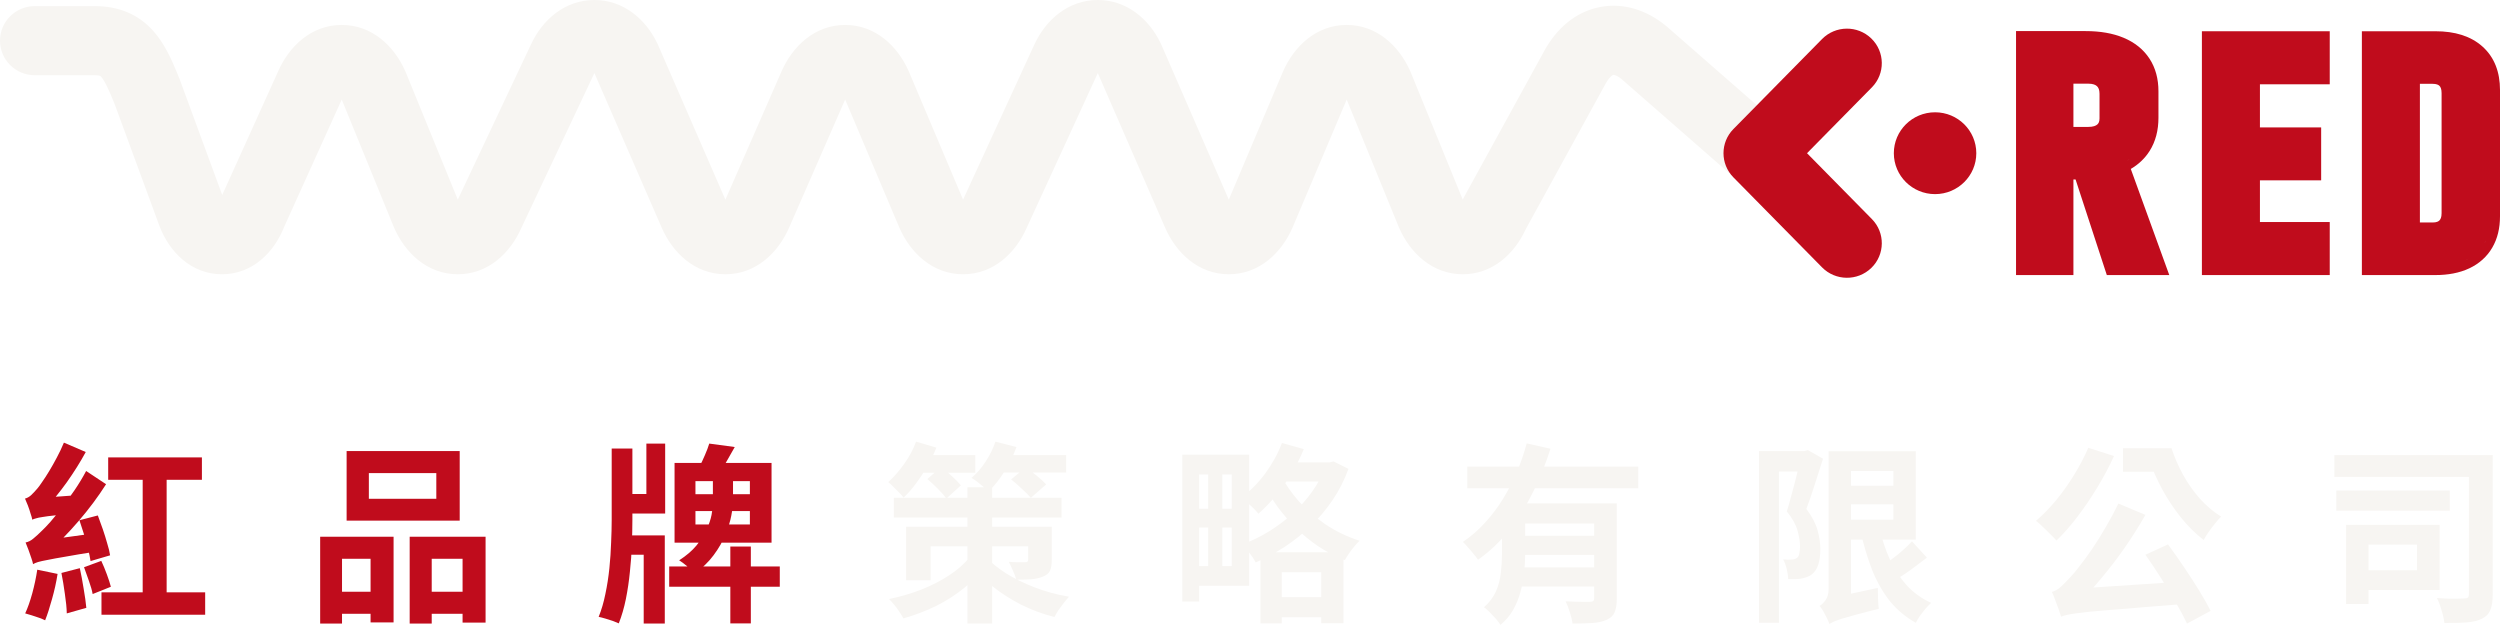
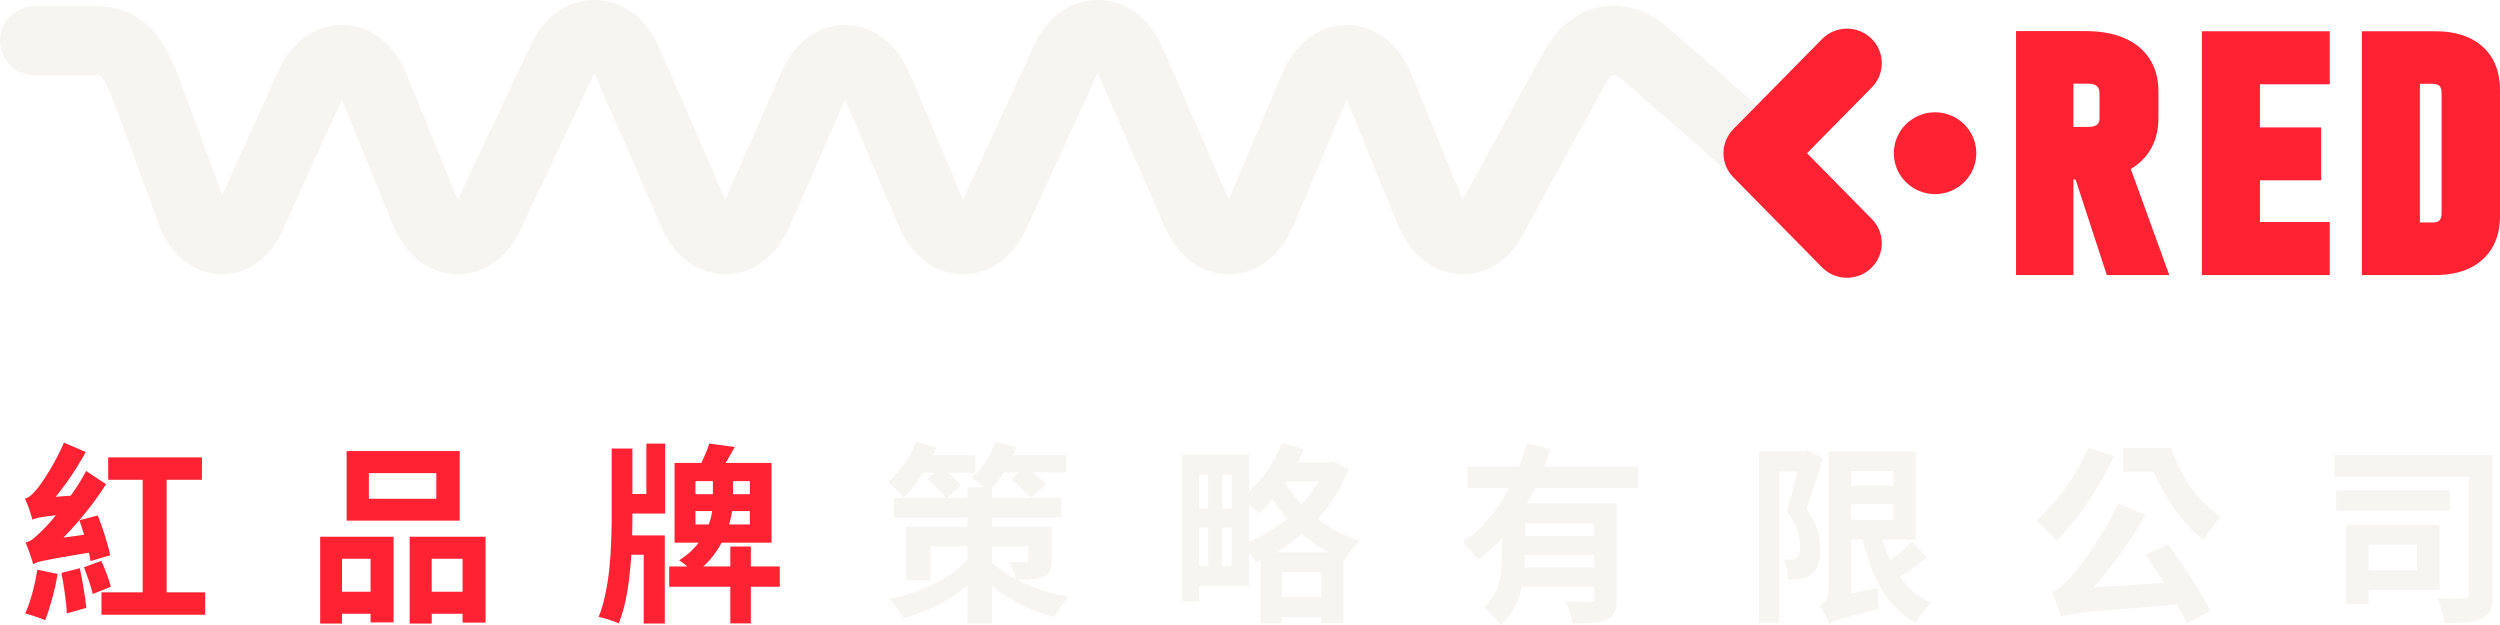
<svg xmlns="http://www.w3.org/2000/svg" width="900" height="225" viewBox="0 0 900 225" fill="none">
  <path d="M395.211 0C405.647 0 413.692 6.877 417.877 15.656L418.073 16.076L418.175 16.303L442.37 71.876L461.8 25.951L461.839 25.86C465.772 16.767 473.782 8.98 484.815 8.98C495.676 8.98 503.608 16.526 507.605 25.434L507.792 25.86L507.89 26.093L526.59 71.872C526.725 71.574 526.87 71.281 527.027 70.994L555.997 18.218C556.001 18.212 556.005 18.204 556.009 18.197C560.316 10.387 567.107 4.206 576.124 2.508C584.84 0.867 593.02 3.909 599.408 9.027L600.021 9.528L600.224 9.702L641.321 45.619C646.518 50.161 647.021 58.023 642.443 63.18C637.866 68.336 629.942 68.835 624.745 64.293L583.804 28.51C582.69 27.587 581.852 27.203 581.38 27.053C581.145 26.978 580.993 26.959 580.918 26.953C580.846 26.948 580.812 26.954 580.8 26.957C580.787 26.959 580.742 26.968 580.656 27.009C580.566 27.052 580.398 27.145 580.161 27.337C579.679 27.727 578.887 28.552 578.009 30.142L578.009 30.142L549.294 82.452C545.273 91.284 537.376 98.733 526.586 98.733C515.553 98.733 507.542 90.945 503.609 81.853C503.576 81.775 503.543 81.697 503.511 81.619L484.812 35.844L465.386 81.762C465.373 81.792 465.361 81.823 465.348 81.853C461.415 90.945 453.404 98.733 442.371 98.733C431.338 98.733 423.328 90.945 419.395 81.853V81.852L395.221 26.328C395.218 26.321 395.214 26.314 395.21 26.308C395.196 26.338 395.181 26.369 395.167 26.4L369.601 82.028C365.641 91.045 357.665 98.733 346.704 98.733C335.67 98.733 327.66 90.945 323.727 81.853C323.714 81.823 323.701 81.792 323.689 81.762L304.258 35.837L284.117 81.852C280.184 90.945 272.174 98.733 261.141 98.733C250.108 98.733 242.098 90.945 238.165 81.853V81.852L213.991 26.328C213.988 26.321 213.984 26.314 213.981 26.308C213.966 26.338 213.952 26.369 213.937 26.4C213.92 26.437 213.902 26.475 213.885 26.512L187.663 82.108C183.692 91.09 175.729 98.733 164.8 98.733C153.767 98.733 145.756 90.945 141.823 81.853C141.79 81.775 141.757 81.697 141.725 81.619L123.025 35.84C123.022 35.847 123.019 35.854 123.016 35.861L102.267 81.735C98.694 90.805 90.915 98.733 79.911 98.733C68.739 98.733 60.89 90.562 57.392 81.32C57.379 81.283 57.365 81.246 57.351 81.209L41.255 37.428C40.116 34.598 39.206 32.461 38.334 30.737C37.451 28.991 36.817 28.103 36.415 27.652C36.234 27.45 36.128 27.368 36.098 27.346C36.074 27.328 36.063 27.321 36.035 27.309C35.999 27.294 35.498 27.083 34.098 27.083H12.539C5.614 27.083 0 21.512 0 14.641C8.58977e-05 7.769 5.614 2.199 12.539 2.199H34.098C42.665 2.199 49.773 5.083 55.194 11.159C59.104 15.542 61.686 21.208 63.752 26.242L64.609 28.355L64.742 28.702L79.998 70.197L100.116 25.716C104.071 16.685 112.055 8.98 123.029 8.98C133.89 8.98 141.821 16.526 145.818 25.434L146.005 25.86L146.103 26.093L164.804 71.872C164.834 71.805 164.864 71.738 164.895 71.672L191.171 15.964C195.313 7.039 203.423 0 213.981 0C224.417 0 232.462 6.877 236.647 15.656L236.843 16.076L236.945 16.303L261.141 71.879L281.304 25.811C285.245 16.739 293.246 8.98 304.259 8.98C315.12 8.98 323.051 16.526 327.048 25.434L327.235 25.86L327.274 25.951L346.705 71.877C346.719 71.846 346.733 71.815 346.747 71.784L372.349 16.076C376.475 7.098 384.609 0 395.211 0Z" fill="#F7F5F2" />
-   <path d="M655.942 14.056C660.783 9.142 668.722 9.051 673.675 13.854C678.627 18.657 678.718 26.533 673.878 31.448L650.528 55.154L673.878 78.862C678.719 83.776 678.627 91.653 673.675 96.456C668.722 101.259 660.783 101.168 655.942 96.254L624.028 63.851C619.267 59.016 619.267 51.293 624.028 46.459L655.942 14.056Z" fill="#C00C1C" />
-   <path d="M696.625 69.884C704.823 69.884 711.468 63.289 711.468 55.155C711.468 47.021 704.823 40.426 696.625 40.426C688.427 40.426 681.781 47.021 681.781 55.155C681.781 63.289 688.427 69.884 696.625 69.884Z" fill="#C00C1C" />
-   <path fill-rule="evenodd" clip-rule="evenodd" d="M750.835 11.195C755.989 11.195 760.579 11.956 764.506 13.601C768.453 15.256 771.61 17.743 773.811 21.106C776.017 24.478 777.042 28.452 777.042 32.869V42.381C777.042 46.893 776.025 50.948 773.831 54.392C772.135 57.054 769.862 59.191 767.084 60.819L780.941 99.024H758.456L747.207 64.615H746.43V99.024H725.771V11.195H750.835ZM766.222 57.57C766.039 57.69 765.853 57.807 765.665 57.921C766.042 57.693 766.407 57.454 766.76 57.204L766.222 57.57ZM746.43 45.688H751.792C753.597 45.688 754.523 45.257 755.019 44.824C755.47 44.43 755.827 43.837 755.827 42.618V33.751C755.827 32.254 755.409 31.498 754.923 31.038C754.424 30.566 753.534 30.121 751.792 30.121H746.43V45.688ZM770.891 22.55C770.932 22.609 770.973 22.669 771.013 22.73L770.925 22.597C770.914 22.581 770.902 22.566 770.891 22.55Z" fill="#C00C1C" />
-   <path d="M838.706 30.345H813.574V45.87H835.618V64.922H813.574V79.93H838.706V99.024H792.684V11.251H838.706V30.345Z" fill="#C00C1C" />
-   <path fill-rule="evenodd" clip-rule="evenodd" d="M876.788 11.251C883.655 11.251 889.449 12.947 893.71 16.774C898.018 20.643 900 26.007 900 32.394V77.881C900 82.098 899.117 85.909 897.199 89.178C895.276 92.455 892.486 94.933 888.942 96.602C885.415 98.263 881.306 99.024 876.727 99.024H850.273V11.251H876.788ZM888.617 93.157C888.273 93.347 887.919 93.53 887.554 93.701L888.107 93.43C888.279 93.341 888.449 93.25 888.617 93.157ZM894.949 86.541C894.779 86.89 894.596 87.231 894.401 87.564L894.688 87.054C894.778 86.885 894.865 86.714 894.949 86.541ZM871.163 30.177V80.098H875.723C877.193 80.098 877.852 79.708 878.201 79.352C878.582 78.961 878.971 78.251 878.971 76.776V33.498C878.971 31.98 878.574 31.279 878.215 30.916C877.868 30.566 877.204 30.177 875.723 30.177H871.163ZM896.759 31.863C896.762 32.039 896.763 32.216 896.763 32.394L896.759 31.863Z" fill="#C00C1C" />
+   <path d="M655.942 14.056C660.783 9.142 668.722 9.051 673.675 13.854C678.627 18.657 678.718 26.533 673.878 31.448L650.528 55.154L673.878 78.862C678.719 83.776 678.627 91.653 673.675 96.456C668.722 101.259 660.783 101.168 655.942 96.254L624.028 63.851C619.267 59.016 619.267 51.293 624.028 46.459L655.942 14.056Z" fill="#FF2233" />
+   <path d="M696.625 69.884C704.823 69.884 711.468 63.289 711.468 55.155C711.468 47.021 704.823 40.426 696.625 40.426C688.427 40.426 681.781 47.021 681.781 55.155C681.781 63.289 688.427 69.884 696.625 69.884Z" fill="#FF2233" />
+   <path fill-rule="evenodd" clip-rule="evenodd" d="M750.835 11.195C755.989 11.195 760.579 11.956 764.506 13.601C768.453 15.256 771.61 17.743 773.811 21.106C776.017 24.478 777.042 28.452 777.042 32.869V42.381C777.042 46.893 776.025 50.948 773.831 54.392C772.135 57.054 769.862 59.191 767.084 60.819L780.941 99.024H758.456L747.207 64.615H746.43V99.024H725.771V11.195H750.835ZM766.222 57.57C766.039 57.69 765.853 57.807 765.665 57.921C766.042 57.693 766.407 57.454 766.76 57.204L766.222 57.57ZM746.43 45.688H751.792C753.597 45.688 754.523 45.257 755.019 44.824C755.47 44.43 755.827 43.837 755.827 42.618V33.751C755.827 32.254 755.409 31.498 754.923 31.038C754.424 30.566 753.534 30.121 751.792 30.121H746.43V45.688ZM770.891 22.55C770.932 22.609 770.973 22.669 771.013 22.73L770.925 22.597C770.914 22.581 770.902 22.566 770.891 22.55Z" fill="#FF2233" />
+   <path d="M838.706 30.345H813.574V45.87H835.618V64.922H813.574V79.93H838.706V99.024H792.684V11.251H838.706V30.345Z" fill="#FF2233" />
+   <path fill-rule="evenodd" clip-rule="evenodd" d="M876.788 11.251C883.655 11.251 889.449 12.947 893.71 16.774C898.018 20.643 900 26.007 900 32.394V77.881C900 82.098 899.117 85.909 897.199 89.178C895.276 92.455 892.486 94.933 888.942 96.602C885.415 98.263 881.306 99.024 876.727 99.024H850.273V11.251H876.788ZM888.617 93.157C888.273 93.347 887.919 93.53 887.554 93.701L888.107 93.43C888.279 93.341 888.449 93.25 888.617 93.157ZM894.949 86.541C894.779 86.89 894.596 87.231 894.401 87.564L894.688 87.054C894.778 86.885 894.865 86.714 894.949 86.541ZM871.163 30.177V80.098H875.723C877.193 80.098 877.852 79.708 878.201 79.352C878.582 78.961 878.971 78.251 878.971 76.776V33.498C878.971 31.98 878.574 31.279 878.215 30.916C877.868 30.566 877.204 30.177 875.723 30.177H871.163ZM896.759 31.863C896.762 32.039 896.763 32.216 896.763 32.394L896.759 31.863Z" fill="#FF2233" />
  <path d="M840.381 163.83H891.786V171.696H840.381V163.83ZM841.071 176.595H881.919V183.84H841.071V176.595ZM888.819 163.83H897.375V213.993C897.375 216.339 897.099 218.179 896.547 219.513C896.041 220.893 895.052 221.951 893.58 222.687C892.154 223.423 890.314 223.883 888.06 224.067C885.806 224.251 883.115 224.32 879.987 224.274C879.895 223.446 879.711 222.48 879.435 221.376C879.159 220.318 878.837 219.237 878.469 218.133C878.101 217.029 877.71 216.086 877.296 215.304C878.63 215.396 879.964 215.465 881.298 215.511C882.632 215.511 883.828 215.511 884.886 215.511C885.944 215.465 886.703 215.442 887.163 215.442C887.807 215.442 888.244 215.327 888.474 215.097C888.704 214.867 888.819 214.43 888.819 213.786V163.83ZM844.59 188.946H852.663V217.443H844.59V188.946ZM851.766 188.946H878.262V212.406H851.766V205.299H870.12V196.053H851.766V188.946Z" fill="#F7F5F2" />
  <path d="M772.347 199.71L780.489 195.984C782.375 198.56 784.284 201.274 786.216 204.126C788.148 206.978 789.965 209.784 791.667 212.544C793.369 215.304 794.749 217.765 795.807 219.927L787.32 224.481C786.308 222.319 784.974 219.812 783.318 216.96C781.662 214.062 779.868 211.095 777.936 208.059C776.004 205.023 774.141 202.24 772.347 199.71ZM751.785 161.208L761.031 164.175C759.329 167.947 757.328 171.719 755.028 175.491C752.774 179.217 750.382 182.736 747.852 186.048C745.368 189.314 742.861 192.166 740.331 194.604C739.779 193.96 739.043 193.201 738.123 192.327C737.249 191.407 736.329 190.51 735.363 189.636C734.443 188.716 733.638 188.003 732.948 187.497C735.386 185.427 737.778 182.989 740.124 180.183C742.47 177.331 744.632 174.295 746.61 171.075C748.634 167.809 750.359 164.52 751.785 161.208ZM741.987 221.997C741.803 221.399 741.527 220.548 741.159 219.444C740.791 218.386 740.377 217.282 739.917 216.132C739.503 214.936 739.089 213.924 738.675 213.096C739.825 212.774 740.906 212.153 741.918 211.233C742.93 210.313 744.126 209.094 745.506 207.576C746.242 206.84 747.277 205.598 748.611 203.85C749.991 202.102 751.509 200.032 753.165 197.64C754.821 195.202 756.454 192.58 758.064 189.774C759.72 186.968 761.238 184.139 762.618 181.287L772.347 185.358C770.093 189.314 767.632 193.224 764.964 197.088C762.296 200.906 759.536 204.517 756.684 207.921C753.878 211.325 751.072 214.384 748.266 217.098V217.305C748.266 217.305 747.944 217.466 747.3 217.788C746.702 218.11 745.966 218.524 745.092 219.03C744.264 219.536 743.528 220.042 742.884 220.548C742.286 221.054 741.987 221.537 741.987 221.997ZM741.987 221.997L741.711 214.959L747.231 211.923L786.837 209.301C787.021 210.589 787.32 211.992 787.734 213.51C788.148 215.028 788.47 216.27 788.7 217.236C782.398 217.742 776.924 218.179 772.278 218.547C767.678 218.961 763.745 219.283 760.479 219.513C757.259 219.789 754.568 220.019 752.406 220.203C750.29 220.433 748.565 220.64 747.231 220.824C745.943 221.008 744.885 221.192 744.057 221.376C743.275 221.56 742.585 221.767 741.987 221.997ZM772.071 161.346H781.731C782.789 164.566 784.169 167.74 785.871 170.868C787.573 173.95 789.574 176.802 791.874 179.424C794.22 182.046 796.796 184.231 799.602 185.979C799.004 186.577 798.291 187.382 797.463 188.394C796.635 189.406 795.853 190.441 795.117 191.499C794.381 192.557 793.783 193.523 793.323 194.397C790.287 192.051 787.527 189.314 785.043 186.186C782.559 183.058 780.374 179.769 778.488 176.319C776.602 172.823 775.038 169.35 773.796 165.9H772.071V161.346ZM764.274 161.346H778.695V169.833H764.274V161.346Z" fill="#F7F5F2" />
  <path d="M633.243 162.381H649.803V169.764H640.419V224.205H633.243V162.381ZM648.354 162.381H649.665L650.838 162.036L656.289 165.141C655.369 168.039 654.38 171.121 653.322 174.387C652.31 177.607 651.298 180.551 650.286 183.219C652.356 185.979 653.713 188.578 654.357 191.016C655.001 193.408 655.323 195.616 655.323 197.64C655.323 199.894 655.07 201.78 654.564 203.298C654.104 204.77 653.322 205.943 652.218 206.817C651.666 207.231 651.045 207.553 650.355 207.783C649.711 208.013 649.021 208.197 648.285 208.335C647.641 208.427 646.928 208.473 646.146 208.473C645.364 208.473 644.559 208.473 643.731 208.473C643.731 207.507 643.57 206.334 643.248 204.954C642.926 203.574 642.489 202.378 641.937 201.366C642.581 201.412 643.133 201.458 643.593 201.504C644.099 201.504 644.559 201.481 644.973 201.435C645.709 201.435 646.33 201.251 646.836 200.883C647.296 200.607 647.595 200.101 647.733 199.365C647.917 198.629 648.009 197.755 648.009 196.743C648.009 195.087 647.71 193.178 647.112 191.016C646.514 188.854 645.226 186.554 643.248 184.116C643.754 182.552 644.237 180.873 644.697 179.079C645.203 177.285 645.686 175.491 646.146 173.697C646.606 171.903 647.02 170.224 647.388 168.66C647.802 167.05 648.124 165.716 648.354 164.658V162.381ZM662.154 162.45H689.685V194.259H662.154V187.083H681.612V169.557H662.154V162.45ZM662.706 174.87H686.166V181.563H662.706V174.87ZM676.575 190.05C677.495 194.098 678.76 197.893 680.37 201.435C681.98 204.931 684.004 208.036 686.442 210.75C688.926 213.418 691.847 215.511 695.205 217.029C694.607 217.581 693.94 218.271 693.204 219.099C692.514 219.927 691.847 220.778 691.203 221.652C690.605 222.572 690.099 223.423 689.685 224.205C686.005 222.135 682.877 219.513 680.301 216.339C677.771 213.119 675.655 209.393 673.953 205.161C672.297 200.883 670.917 196.26 669.813 191.292L676.575 190.05ZM688.305 194.88L693.687 200.745C692.445 201.711 691.111 202.723 689.685 203.781C688.305 204.839 686.925 205.828 685.545 206.748C684.211 207.622 682.946 208.404 681.75 209.094L677.472 203.919C678.53 203.183 679.726 202.309 681.06 201.297C682.44 200.285 683.751 199.227 684.993 198.123C686.281 196.973 687.385 195.892 688.305 194.88ZM658.566 224.619L657.876 217.443L661.257 214.821L676.023 211.647C676.023 212.797 676.046 214.108 676.092 215.58C676.138 217.052 676.23 218.248 676.368 219.168C673.01 219.996 670.25 220.709 668.088 221.307C665.926 221.905 664.224 222.388 662.982 222.756C661.74 223.17 660.797 223.515 660.153 223.791C659.509 224.113 658.98 224.389 658.566 224.619ZM658.566 224.619C658.382 224.021 658.083 223.308 657.669 222.48C657.255 221.652 656.818 220.824 656.358 219.996C655.898 219.214 655.461 218.593 655.047 218.133C655.783 217.719 656.496 217.029 657.186 216.063C657.922 215.051 658.29 213.74 658.29 212.13V162.45H666.363V217.167C666.363 217.167 666.087 217.328 665.535 217.65C665.029 217.972 664.385 218.386 663.603 218.892C662.867 219.444 662.108 220.042 661.326 220.686C660.544 221.376 659.877 222.066 659.325 222.756C658.819 223.446 658.566 224.067 658.566 224.619Z" fill="#F7F5F2" />
  <path d="M528.225 167.97H589.773V175.767H528.225V167.97ZM545.682 192.879H576.663V199.779H545.682V192.879ZM573.903 181.218H582.045V215.511C582.045 217.535 581.792 219.145 581.286 220.341C580.826 221.537 579.883 222.457 578.457 223.101C577.077 223.745 575.375 224.136 573.351 224.274C571.327 224.412 568.912 224.481 566.106 224.481C565.968 223.331 565.646 221.974 565.14 220.41C564.68 218.892 564.174 217.581 563.622 216.477C564.818 216.523 566.014 216.569 567.21 216.615C568.406 216.661 569.464 216.684 570.384 216.684C571.35 216.684 572.017 216.684 572.385 216.684C572.983 216.638 573.374 216.523 573.558 216.339C573.788 216.155 573.903 215.833 573.903 215.373V181.218ZM549.615 159.621L558.171 161.553C556.561 166.613 554.56 171.627 552.168 176.595C549.776 181.517 546.924 186.14 543.612 190.464C540.3 194.742 536.459 198.422 532.089 201.504C531.675 200.86 531.123 200.147 530.433 199.365C529.789 198.537 529.122 197.755 528.432 197.019C527.788 196.237 527.19 195.593 526.638 195.087C529.582 193.109 532.273 190.763 534.711 188.049C537.195 185.335 539.38 182.414 541.266 179.286C543.198 176.112 544.854 172.869 546.234 169.557C547.614 166.199 548.741 162.887 549.615 159.621ZM545.544 204.264H576.663V211.164H545.544V204.264ZM545.268 181.218H575.766V188.463H545.268V181.218ZM540.714 181.218H549.063V199.641C549.063 201.711 548.925 203.919 548.649 206.265C548.419 208.565 547.982 210.865 547.338 213.165C546.74 215.419 545.866 217.558 544.716 219.582C543.566 221.606 542.048 223.4 540.162 224.964C539.84 224.412 539.311 223.699 538.575 222.825C537.839 221.997 537.057 221.169 536.229 220.341C535.447 219.559 534.78 218.984 534.228 218.616C536.206 216.868 537.655 214.936 538.575 212.82C539.495 210.704 540.07 208.496 540.3 206.196C540.576 203.896 540.714 201.665 540.714 199.503V181.218Z" fill="#F7F5F2" />
  <path d="M429.831 163.692H449.703V210.888H429.831V203.781H443.424V170.799H429.831V163.692ZM425.622 163.692H431.694V216.546H425.622V163.692ZM428.934 183.15H446.598V189.912H428.934V183.15ZM458.535 214.959H479.856V222.204H458.535V214.959ZM460.605 166.452H479.028V173.352H460.605V166.452ZM434.937 167.901H440.043V206.886H434.937V167.901ZM453.774 198.813H483.651V224.343H475.647V205.989H461.433V224.412H453.774V198.813ZM477.234 166.452H478.683L480.063 166.107L485.445 168.798C483.973 172.846 482.064 176.595 479.718 180.045C477.418 183.449 474.796 186.554 471.852 189.36C468.954 192.166 465.826 194.673 462.468 196.881C459.11 199.043 455.637 200.906 452.049 202.47C451.543 201.458 450.807 200.331 449.841 199.089C448.921 197.801 448.047 196.766 447.219 195.984C450.485 194.788 453.659 193.247 456.741 191.361C459.823 189.475 462.698 187.313 465.366 184.875C468.034 182.437 470.38 179.792 472.404 176.94C474.474 174.042 476.084 171.029 477.234 167.901V166.452ZM461.502 159.483L469.368 161.691C468.126 164.727 466.631 167.694 464.883 170.592C463.135 173.444 461.249 176.089 459.225 178.527C457.201 180.965 455.131 183.104 453.015 184.944C452.601 184.392 452.026 183.748 451.29 183.012C450.554 182.276 449.795 181.563 449.013 180.873C448.231 180.137 447.541 179.539 446.943 179.079C450.025 176.825 452.854 173.973 455.43 170.523C458.006 167.027 460.03 163.347 461.502 159.483ZM461.295 171.489C462.813 174.387 464.883 177.354 467.505 180.39C470.173 183.38 473.347 186.14 477.027 188.67C480.753 191.2 484.893 193.201 489.447 194.673C488.895 195.179 488.274 195.846 487.584 196.674C486.894 197.502 486.25 198.353 485.652 199.227C485.054 200.101 484.548 200.906 484.134 201.642C480.684 200.262 477.464 198.583 474.474 196.605C471.53 194.581 468.839 192.373 466.401 189.981C464.009 187.543 461.87 185.059 459.984 182.529C458.144 179.953 456.603 177.446 455.361 175.008L461.295 171.489Z" fill="#F7F5F2" />
  <path d="M321.777 179.217H382.152V186.324H321.777V179.217ZM348.273 175.422H357.174V224.481H348.273V175.422ZM326.193 189.636H374.493V196.674H335.025V208.887H326.193V189.636ZM370.146 189.636H378.633V201.435C378.633 203.137 378.426 204.471 378.012 205.437C377.598 206.357 376.747 207.07 375.459 207.576C374.217 208.082 372.791 208.404 371.181 208.542C369.617 208.634 367.846 208.68 365.868 208.68C365.592 207.622 365.178 206.518 364.626 205.368C364.12 204.172 363.637 203.137 363.177 202.263C364.281 202.355 365.431 202.401 366.627 202.401C367.823 202.401 368.628 202.401 369.042 202.401C369.41 202.401 369.686 202.332 369.87 202.194C370.054 202.056 370.146 201.803 370.146 201.435V189.636ZM349.101 200.538L355.311 202.884C353.149 206.012 350.504 208.864 347.376 211.44C344.248 214.016 340.798 216.247 337.026 218.133C333.254 219.973 329.321 221.468 325.227 222.618C324.859 221.928 324.376 221.146 323.778 220.272C323.226 219.398 322.605 218.547 321.915 217.719C321.225 216.891 320.604 216.201 320.052 215.649C324.1 214.821 327.964 213.694 331.644 212.268C335.37 210.796 338.728 209.071 341.718 207.093C344.754 205.115 347.215 202.93 349.101 200.538ZM355.035 200.607C356.737 202.493 359.083 204.402 362.073 206.334C365.063 208.22 368.513 209.922 372.423 211.44C376.333 212.958 380.473 214.085 384.843 214.821C384.291 215.419 383.67 216.155 382.98 217.029C382.336 217.903 381.692 218.777 381.048 219.651C380.45 220.571 379.967 221.399 379.599 222.135C375.321 221.031 371.296 219.536 367.524 217.65C363.798 215.718 360.486 213.602 357.588 211.302C354.69 208.956 352.39 206.679 350.688 204.471L355.035 200.607ZM329.367 163.83H351.102V170.178H329.367V163.83ZM358.002 163.83H383.808V170.109H358.002V163.83ZM329.781 159L337.095 161.139C336.221 163.393 335.14 165.624 333.852 167.832C332.564 170.04 331.184 172.133 329.712 174.111C328.286 176.043 326.814 177.722 325.296 179.148C324.928 178.642 324.399 178.044 323.709 177.354C323.019 176.664 322.329 175.974 321.639 175.284C320.949 174.548 320.328 173.973 319.776 173.559C321.8 171.719 323.709 169.534 325.503 167.004C327.343 164.428 328.769 161.76 329.781 159ZM358.347 159L365.937 160.932C364.833 163.968 363.384 166.912 361.59 169.764C359.796 172.616 357.91 174.985 355.932 176.871C355.472 176.411 354.851 175.882 354.069 175.284C353.333 174.64 352.574 174.019 351.792 173.421C351.01 172.823 350.32 172.363 349.722 172.041C351.654 170.431 353.356 168.476 354.828 166.176C356.346 163.876 357.519 161.484 358.347 159ZM333.852 172.455L338.82 168.108C340.016 169.028 341.304 170.132 342.684 171.42C344.064 172.662 345.145 173.766 345.927 174.732L340.683 179.493C339.993 178.481 338.981 177.308 337.647 175.974C336.313 174.64 335.048 173.467 333.852 172.455ZM364.005 172.593L369.249 168.246C370.491 169.12 371.825 170.132 373.251 171.282C374.677 172.432 375.804 173.467 376.632 174.387L371.112 179.217C370.33 178.297 369.249 177.216 367.869 175.974C366.535 174.686 365.247 173.559 364.005 172.593Z" fill="#F7F5F2" />
-   <path d="M255.33 159.69L264.507 160.932C263.587 162.588 262.713 164.129 261.885 165.555C261.103 166.981 260.344 168.223 259.608 169.281L251.811 167.97C252.455 166.774 253.099 165.417 253.743 163.899C254.433 162.335 254.962 160.932 255.33 159.69ZM250.362 183.978V188.808H269.958V183.978H250.362ZM250.362 173.214V177.906H269.958V173.214H250.362ZM242.841 166.659H277.755V195.363H242.841V166.659ZM240.909 203.919H280.722V211.233H240.909V203.919ZM262.92 196.743H270.303V224.412H262.92V196.743ZM256.641 169.143H263.886V181.149C263.886 182.115 263.679 183.61 263.265 185.634C262.897 187.612 262.207 189.866 261.195 192.396C260.183 194.88 258.757 197.364 256.917 199.848C255.123 202.286 252.823 204.494 250.017 206.472C249.465 205.69 248.614 204.839 247.464 203.919C246.36 202.999 245.371 202.263 244.497 201.711C247.073 200.055 249.143 198.284 250.707 196.398C252.271 194.466 253.49 192.557 254.364 190.671C255.238 188.785 255.836 187.014 256.158 185.358C256.48 183.656 256.641 182.23 256.641 181.08V169.143ZM224.487 177.837H239.46V184.875H224.487V177.837ZM232.698 159.69H239.46V182.046H232.698V159.69ZM224.694 192.741H239.322V224.481H231.732V199.71H224.694V192.741ZM220.209 161.484H227.661V187.221C227.661 189.935 227.592 192.879 227.454 196.053C227.362 199.227 227.132 202.493 226.764 205.851C226.442 209.163 225.959 212.429 225.315 215.649C224.671 218.823 223.82 221.744 222.762 224.412C222.164 224.136 221.428 223.837 220.554 223.515C219.726 223.239 218.852 222.963 217.932 222.687C217.012 222.411 216.207 222.204 215.517 222.066C216.529 219.582 217.334 216.845 217.932 213.855C218.576 210.819 219.059 207.714 219.381 204.54C219.703 201.366 219.91 198.307 220.002 195.363C220.14 192.373 220.209 189.659 220.209 187.221V161.484Z" fill="#C00C1C" />
-   <path d="M132.786 170.316V179.562H157.074V170.316H132.786ZM124.782 162.381H165.492V187.428H124.782V162.381ZM115.26 193.224H141.687V224.067H133.407V201.159H123.126V224.481H115.26V193.224ZM147.483 193.224H174.807V224.136H166.527V201.159H155.418V224.481H147.483V193.224ZM118.71 213.027H136.857V220.962H118.71V213.027ZM151.278 213.027H170.598V220.962H151.278V213.027Z" fill="#C00C1C" />
-   <path d="M28.596 187.29L35.22 185.565C35.818 187.129 36.416 188.785 37.014 190.533C37.612 192.281 38.141 193.983 38.601 195.639C39.107 197.249 39.452 198.675 39.636 199.917L32.598 201.987C32.414 200.745 32.115 199.273 31.701 197.571C31.287 195.869 30.804 194.144 30.252 192.396C29.7 190.602 29.148 188.9 28.596 187.29ZM22.11 206.265L28.734 204.54C29.24 206.84 29.7 209.301 30.114 211.923C30.574 214.545 30.896 216.845 31.08 218.823L24.042 220.824C23.996 218.846 23.766 216.5 23.352 213.786C22.984 211.072 22.57 208.565 22.11 206.265ZM13.416 205.092L20.73 206.61C20.27 209.554 19.603 212.567 18.729 215.649C17.901 218.685 17.073 221.238 16.245 223.308C15.693 223.032 14.98 222.733 14.106 222.411C13.232 222.089 12.335 221.79 11.415 221.514C10.495 221.238 9.713 221.008 9.069 220.824C9.989 218.846 10.84 216.431 11.622 213.579C12.404 210.681 13.002 207.852 13.416 205.092ZM11.622 187.083C11.53 186.531 11.323 185.795 11.001 184.875C10.725 183.909 10.403 182.943 10.035 181.977C9.667 181.011 9.322 180.183 9 179.493C9.736 179.309 10.449 178.918 11.139 178.32C11.829 177.676 12.588 176.871 13.416 175.905C13.83 175.445 14.405 174.663 15.141 173.559C15.923 172.455 16.774 171.144 17.694 169.626C18.614 168.108 19.534 166.475 20.454 164.727C21.42 162.933 22.271 161.139 23.007 159.345L30.873 162.726C28.895 166.36 26.618 169.994 24.042 173.628C21.466 177.216 18.936 180.321 16.452 182.943V183.15C16.452 183.15 16.199 183.288 15.693 183.564C15.233 183.794 14.681 184.116 14.037 184.53C13.393 184.944 12.818 185.381 12.312 185.841C11.852 186.301 11.622 186.715 11.622 187.083ZM11.622 187.083L11.415 181.425L14.796 179.217L27.147 178.32C26.917 179.332 26.733 180.482 26.595 181.77C26.457 183.012 26.365 184.024 26.319 184.806C23.559 185.082 21.305 185.335 19.557 185.565C17.809 185.749 16.406 185.933 15.348 186.117C14.336 186.255 13.554 186.416 13.002 186.6C12.45 186.738 11.99 186.899 11.622 187.083ZM11.898 203.091C11.806 202.539 11.599 201.803 11.277 200.883C10.955 199.917 10.61 198.928 10.242 197.916C9.874 196.904 9.529 196.03 9.207 195.294C10.173 195.11 11.093 194.65 11.967 193.914C12.887 193.178 13.991 192.166 15.279 190.878C15.923 190.28 16.866 189.291 18.108 187.911C19.35 186.485 20.707 184.806 22.179 182.874C23.697 180.896 25.238 178.78 26.802 176.526C28.366 174.226 29.769 171.903 31.011 169.557L38.187 174.318C35.289 178.872 31.977 183.311 28.251 187.635C24.571 191.913 20.868 195.685 17.142 198.951V199.089C17.142 199.089 16.866 199.227 16.314 199.503C15.808 199.779 15.21 200.124 14.52 200.538C13.83 200.952 13.209 201.389 12.657 201.849C12.151 202.309 11.898 202.723 11.898 203.091ZM11.898 203.091L11.484 196.95L15.072 194.604L34.668 191.913C34.53 192.925 34.415 194.098 34.323 195.432C34.277 196.72 34.277 197.778 34.323 198.606C29.907 199.296 26.319 199.894 23.559 200.4C20.799 200.86 18.66 201.251 17.142 201.573C15.624 201.849 14.474 202.102 13.692 202.332C12.956 202.562 12.358 202.815 11.898 203.091ZM30.252 204.195L36.462 201.918C37.152 203.39 37.819 205 38.463 206.748C39.107 208.496 39.59 209.991 39.912 211.233L33.357 213.855C33.127 212.567 32.69 211.026 32.046 209.232C31.402 207.392 30.804 205.713 30.252 204.195ZM38.946 164.658H72.687V172.731H38.946V164.658ZM36.531 213.234H73.86V221.307H36.531V213.234ZM51.366 169.074H59.991V217.995H51.366V169.074Z" fill="#C00C1C" />
+   <path d="M255.33 159.69L264.507 160.932C263.587 162.588 262.713 164.129 261.885 165.555C261.103 166.981 260.344 168.223 259.608 169.281L251.811 167.97C252.455 166.774 253.099 165.417 253.743 163.899C254.433 162.335 254.962 160.932 255.33 159.69ZM250.362 183.978V188.808H269.958V183.978H250.362ZM250.362 173.214V177.906H269.958V173.214H250.362ZM242.841 166.659H277.755V195.363H242.841V166.659ZM240.909 203.919H280.722V211.233H240.909V203.919ZM262.92 196.743H270.303V224.412H262.92V196.743ZM256.641 169.143H263.886V181.149C263.886 182.115 263.679 183.61 263.265 185.634C262.897 187.612 262.207 189.866 261.195 192.396C260.183 194.88 258.757 197.364 256.917 199.848C255.123 202.286 252.823 204.494 250.017 206.472C249.465 205.69 248.614 204.839 247.464 203.919C246.36 202.999 245.371 202.263 244.497 201.711C247.073 200.055 249.143 198.284 250.707 196.398C252.271 194.466 253.49 192.557 254.364 190.671C255.238 188.785 255.836 187.014 256.158 185.358C256.48 183.656 256.641 182.23 256.641 181.08V169.143ZM224.487 177.837H239.46V184.875H224.487V177.837ZM232.698 159.69H239.46V182.046H232.698V159.69ZM224.694 192.741H239.322V224.481H231.732V199.71H224.694V192.741ZM220.209 161.484H227.661V187.221C227.661 189.935 227.592 192.879 227.454 196.053C227.362 199.227 227.132 202.493 226.764 205.851C226.442 209.163 225.959 212.429 225.315 215.649C224.671 218.823 223.82 221.744 222.762 224.412C222.164 224.136 221.428 223.837 220.554 223.515C219.726 223.239 218.852 222.963 217.932 222.687C217.012 222.411 216.207 222.204 215.517 222.066C216.529 219.582 217.334 216.845 217.932 213.855C218.576 210.819 219.059 207.714 219.381 204.54C219.703 201.366 219.91 198.307 220.002 195.363C220.14 192.373 220.209 189.659 220.209 187.221V161.484Z" fill="#FF2233" />
+   <path d="M132.786 170.316V179.562H157.074V170.316H132.786ZM124.782 162.381H165.492V187.428H124.782V162.381ZM115.26 193.224H141.687V224.067H133.407V201.159H123.126V224.481H115.26V193.224ZM147.483 193.224H174.807V224.136H166.527V201.159H155.418V224.481H147.483V193.224ZM118.71 213.027H136.857V220.962H118.71V213.027ZM151.278 213.027H170.598V220.962H151.278V213.027Z" fill="#FF2233" />
+   <path d="M28.596 187.29L35.22 185.565C35.818 187.129 36.416 188.785 37.014 190.533C37.612 192.281 38.141 193.983 38.601 195.639C39.107 197.249 39.452 198.675 39.636 199.917L32.598 201.987C32.414 200.745 32.115 199.273 31.701 197.571C31.287 195.869 30.804 194.144 30.252 192.396C29.7 190.602 29.148 188.9 28.596 187.29ZM22.11 206.265L28.734 204.54C29.24 206.84 29.7 209.301 30.114 211.923C30.574 214.545 30.896 216.845 31.08 218.823L24.042 220.824C23.996 218.846 23.766 216.5 23.352 213.786C22.984 211.072 22.57 208.565 22.11 206.265ZM13.416 205.092L20.73 206.61C20.27 209.554 19.603 212.567 18.729 215.649C17.901 218.685 17.073 221.238 16.245 223.308C15.693 223.032 14.98 222.733 14.106 222.411C13.232 222.089 12.335 221.79 11.415 221.514C10.495 221.238 9.713 221.008 9.069 220.824C9.989 218.846 10.84 216.431 11.622 213.579C12.404 210.681 13.002 207.852 13.416 205.092ZM11.622 187.083C11.53 186.531 11.323 185.795 11.001 184.875C10.725 183.909 10.403 182.943 10.035 181.977C9.667 181.011 9.322 180.183 9 179.493C9.736 179.309 10.449 178.918 11.139 178.32C11.829 177.676 12.588 176.871 13.416 175.905C13.83 175.445 14.405 174.663 15.141 173.559C15.923 172.455 16.774 171.144 17.694 169.626C18.614 168.108 19.534 166.475 20.454 164.727C21.42 162.933 22.271 161.139 23.007 159.345L30.873 162.726C28.895 166.36 26.618 169.994 24.042 173.628C21.466 177.216 18.936 180.321 16.452 182.943V183.15C16.452 183.15 16.199 183.288 15.693 183.564C15.233 183.794 14.681 184.116 14.037 184.53C13.393 184.944 12.818 185.381 12.312 185.841C11.852 186.301 11.622 186.715 11.622 187.083ZM11.622 187.083L11.415 181.425L14.796 179.217L27.147 178.32C26.917 179.332 26.733 180.482 26.595 181.77C26.457 183.012 26.365 184.024 26.319 184.806C23.559 185.082 21.305 185.335 19.557 185.565C17.809 185.749 16.406 185.933 15.348 186.117C14.336 186.255 13.554 186.416 13.002 186.6C12.45 186.738 11.99 186.899 11.622 187.083ZM11.898 203.091C11.806 202.539 11.599 201.803 11.277 200.883C10.955 199.917 10.61 198.928 10.242 197.916C9.874 196.904 9.529 196.03 9.207 195.294C10.173 195.11 11.093 194.65 11.967 193.914C12.887 193.178 13.991 192.166 15.279 190.878C15.923 190.28 16.866 189.291 18.108 187.911C19.35 186.485 20.707 184.806 22.179 182.874C23.697 180.896 25.238 178.78 26.802 176.526C28.366 174.226 29.769 171.903 31.011 169.557L38.187 174.318C35.289 178.872 31.977 183.311 28.251 187.635C24.571 191.913 20.868 195.685 17.142 198.951V199.089C17.142 199.089 16.866 199.227 16.314 199.503C15.808 199.779 15.21 200.124 14.52 200.538C13.83 200.952 13.209 201.389 12.657 201.849C12.151 202.309 11.898 202.723 11.898 203.091ZM11.898 203.091L11.484 196.95L15.072 194.604L34.668 191.913C34.53 192.925 34.415 194.098 34.323 195.432C34.277 196.72 34.277 197.778 34.323 198.606C29.907 199.296 26.319 199.894 23.559 200.4C20.799 200.86 18.66 201.251 17.142 201.573C15.624 201.849 14.474 202.102 13.692 202.332C12.956 202.562 12.358 202.815 11.898 203.091ZM30.252 204.195L36.462 201.918C37.152 203.39 37.819 205 38.463 206.748C39.107 208.496 39.59 209.991 39.912 211.233L33.357 213.855C33.127 212.567 32.69 211.026 32.046 209.232C31.402 207.392 30.804 205.713 30.252 204.195ZM38.946 164.658H72.687V172.731H38.946V164.658ZM36.531 213.234H73.86V221.307H36.531V213.234ZM51.366 169.074H59.991V217.995H51.366V169.074Z" fill="#FF2233" />
</svg>
